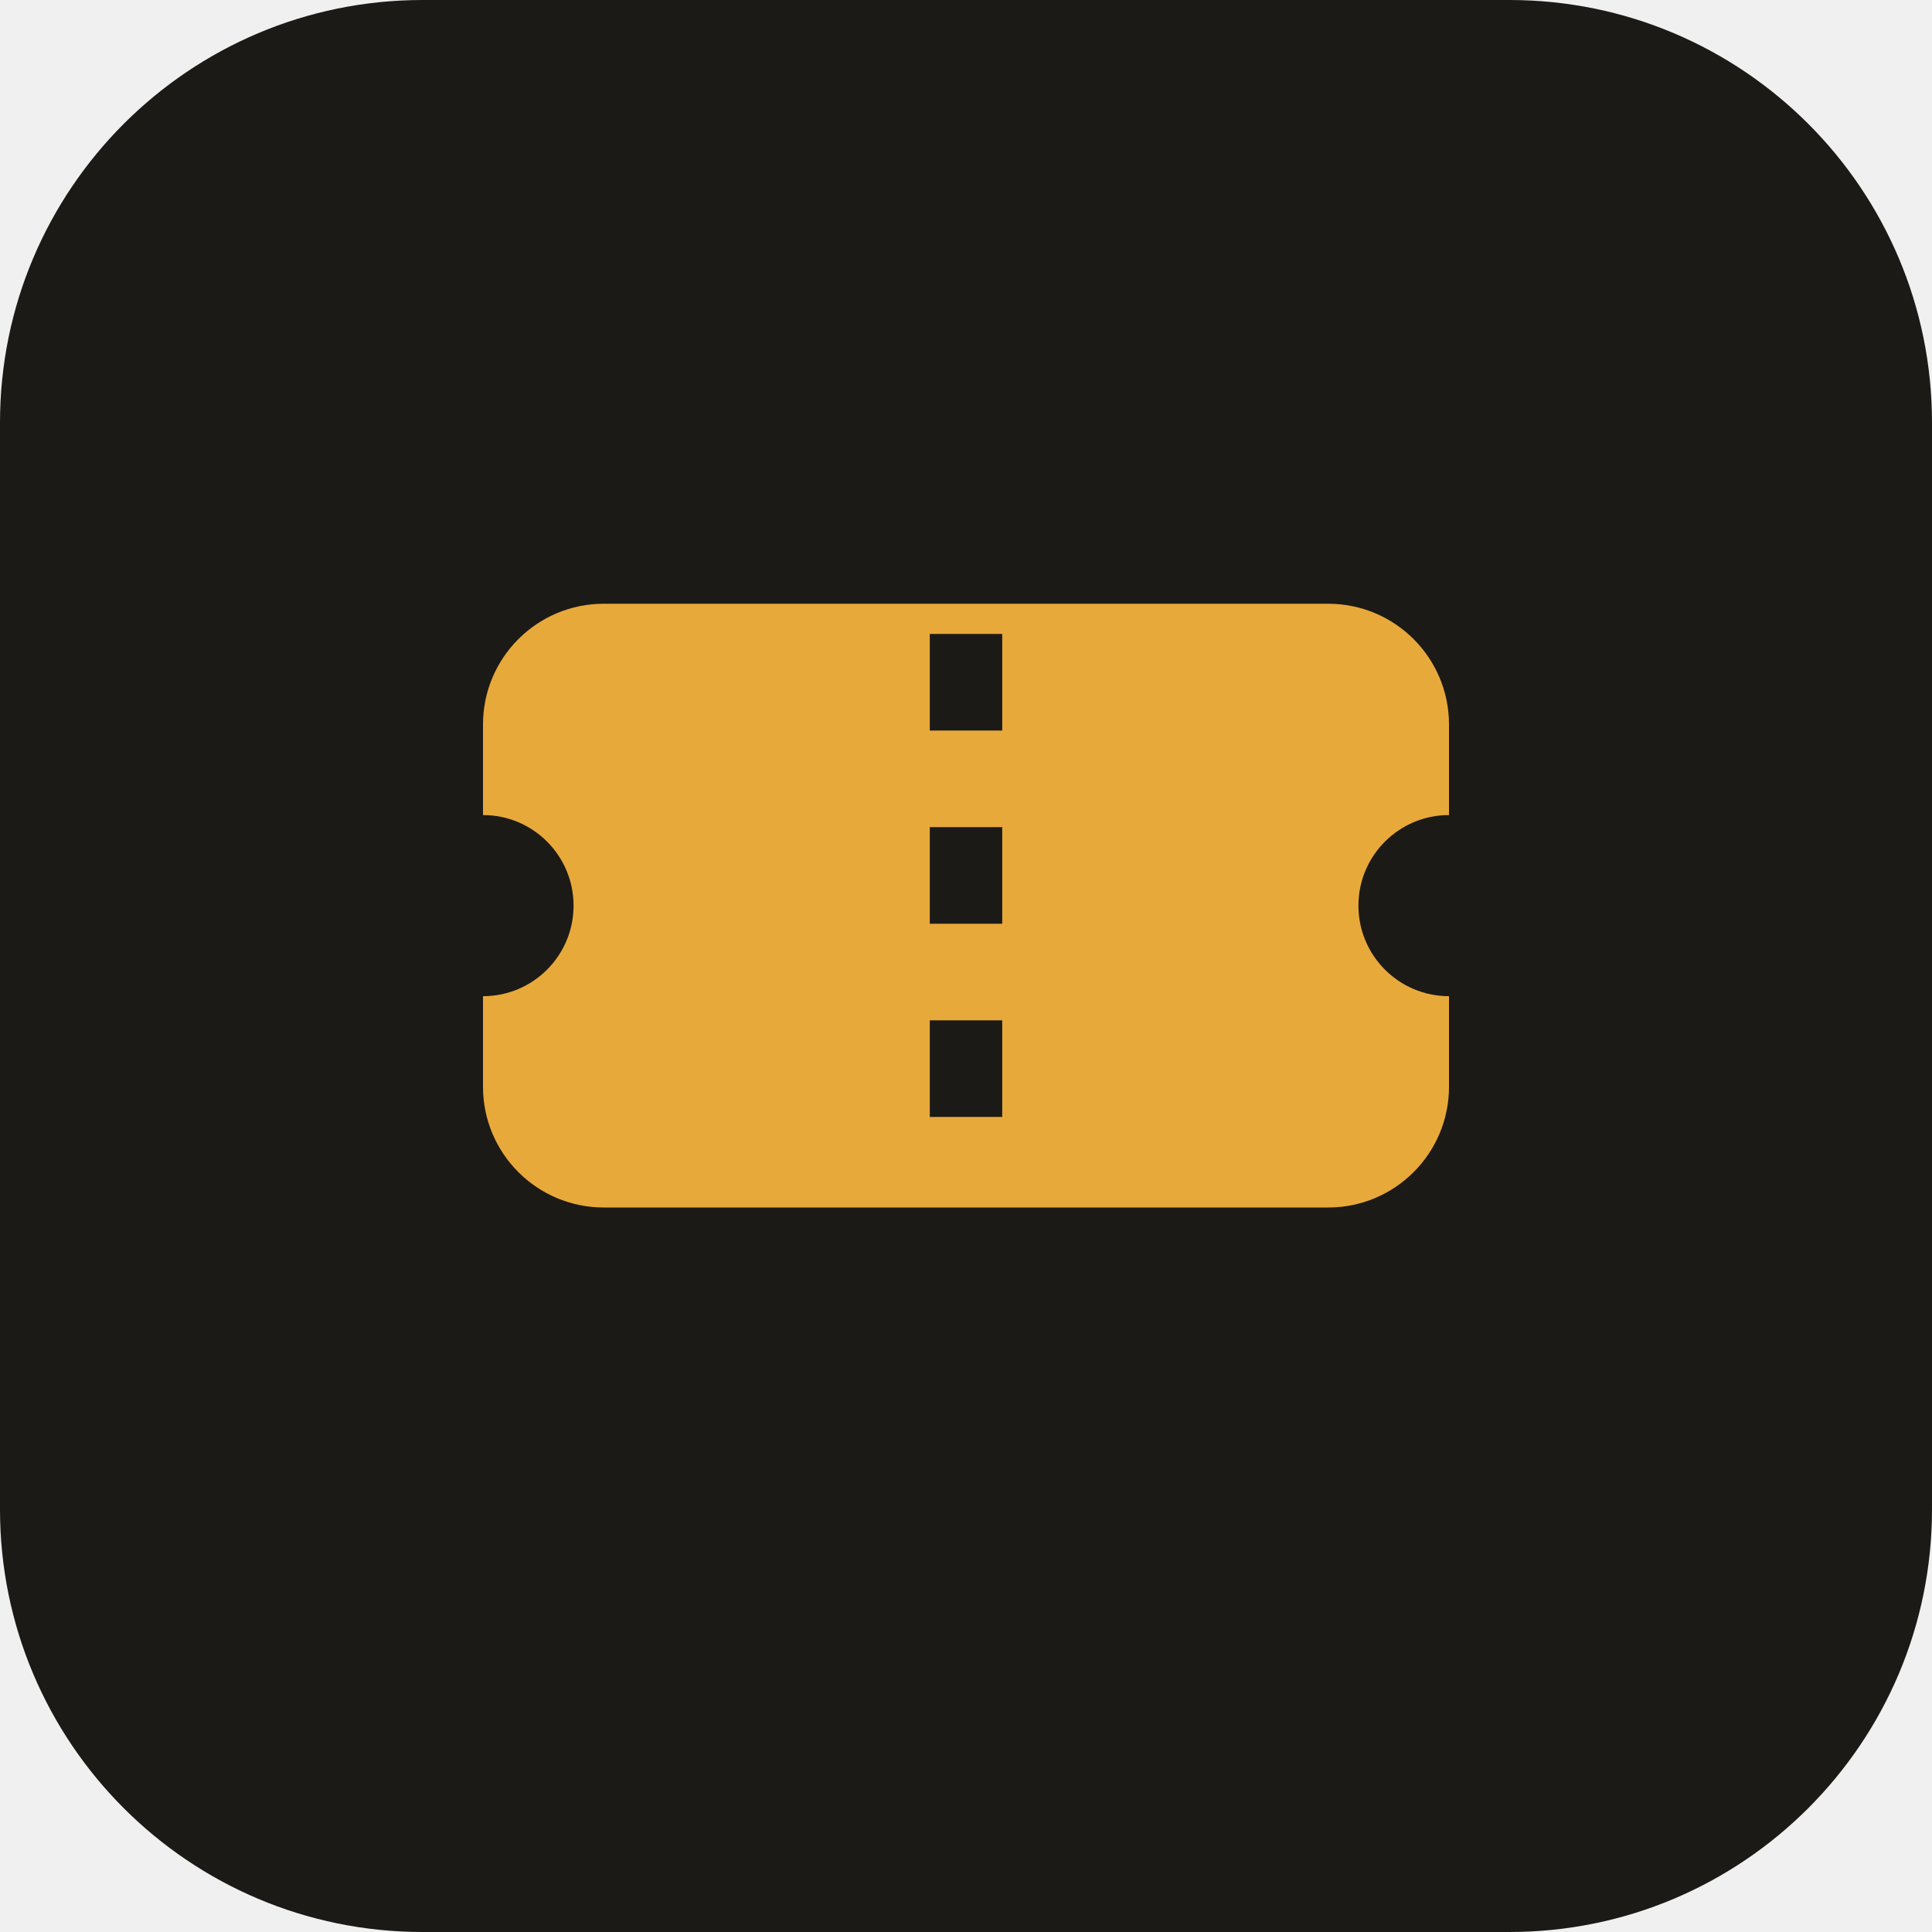
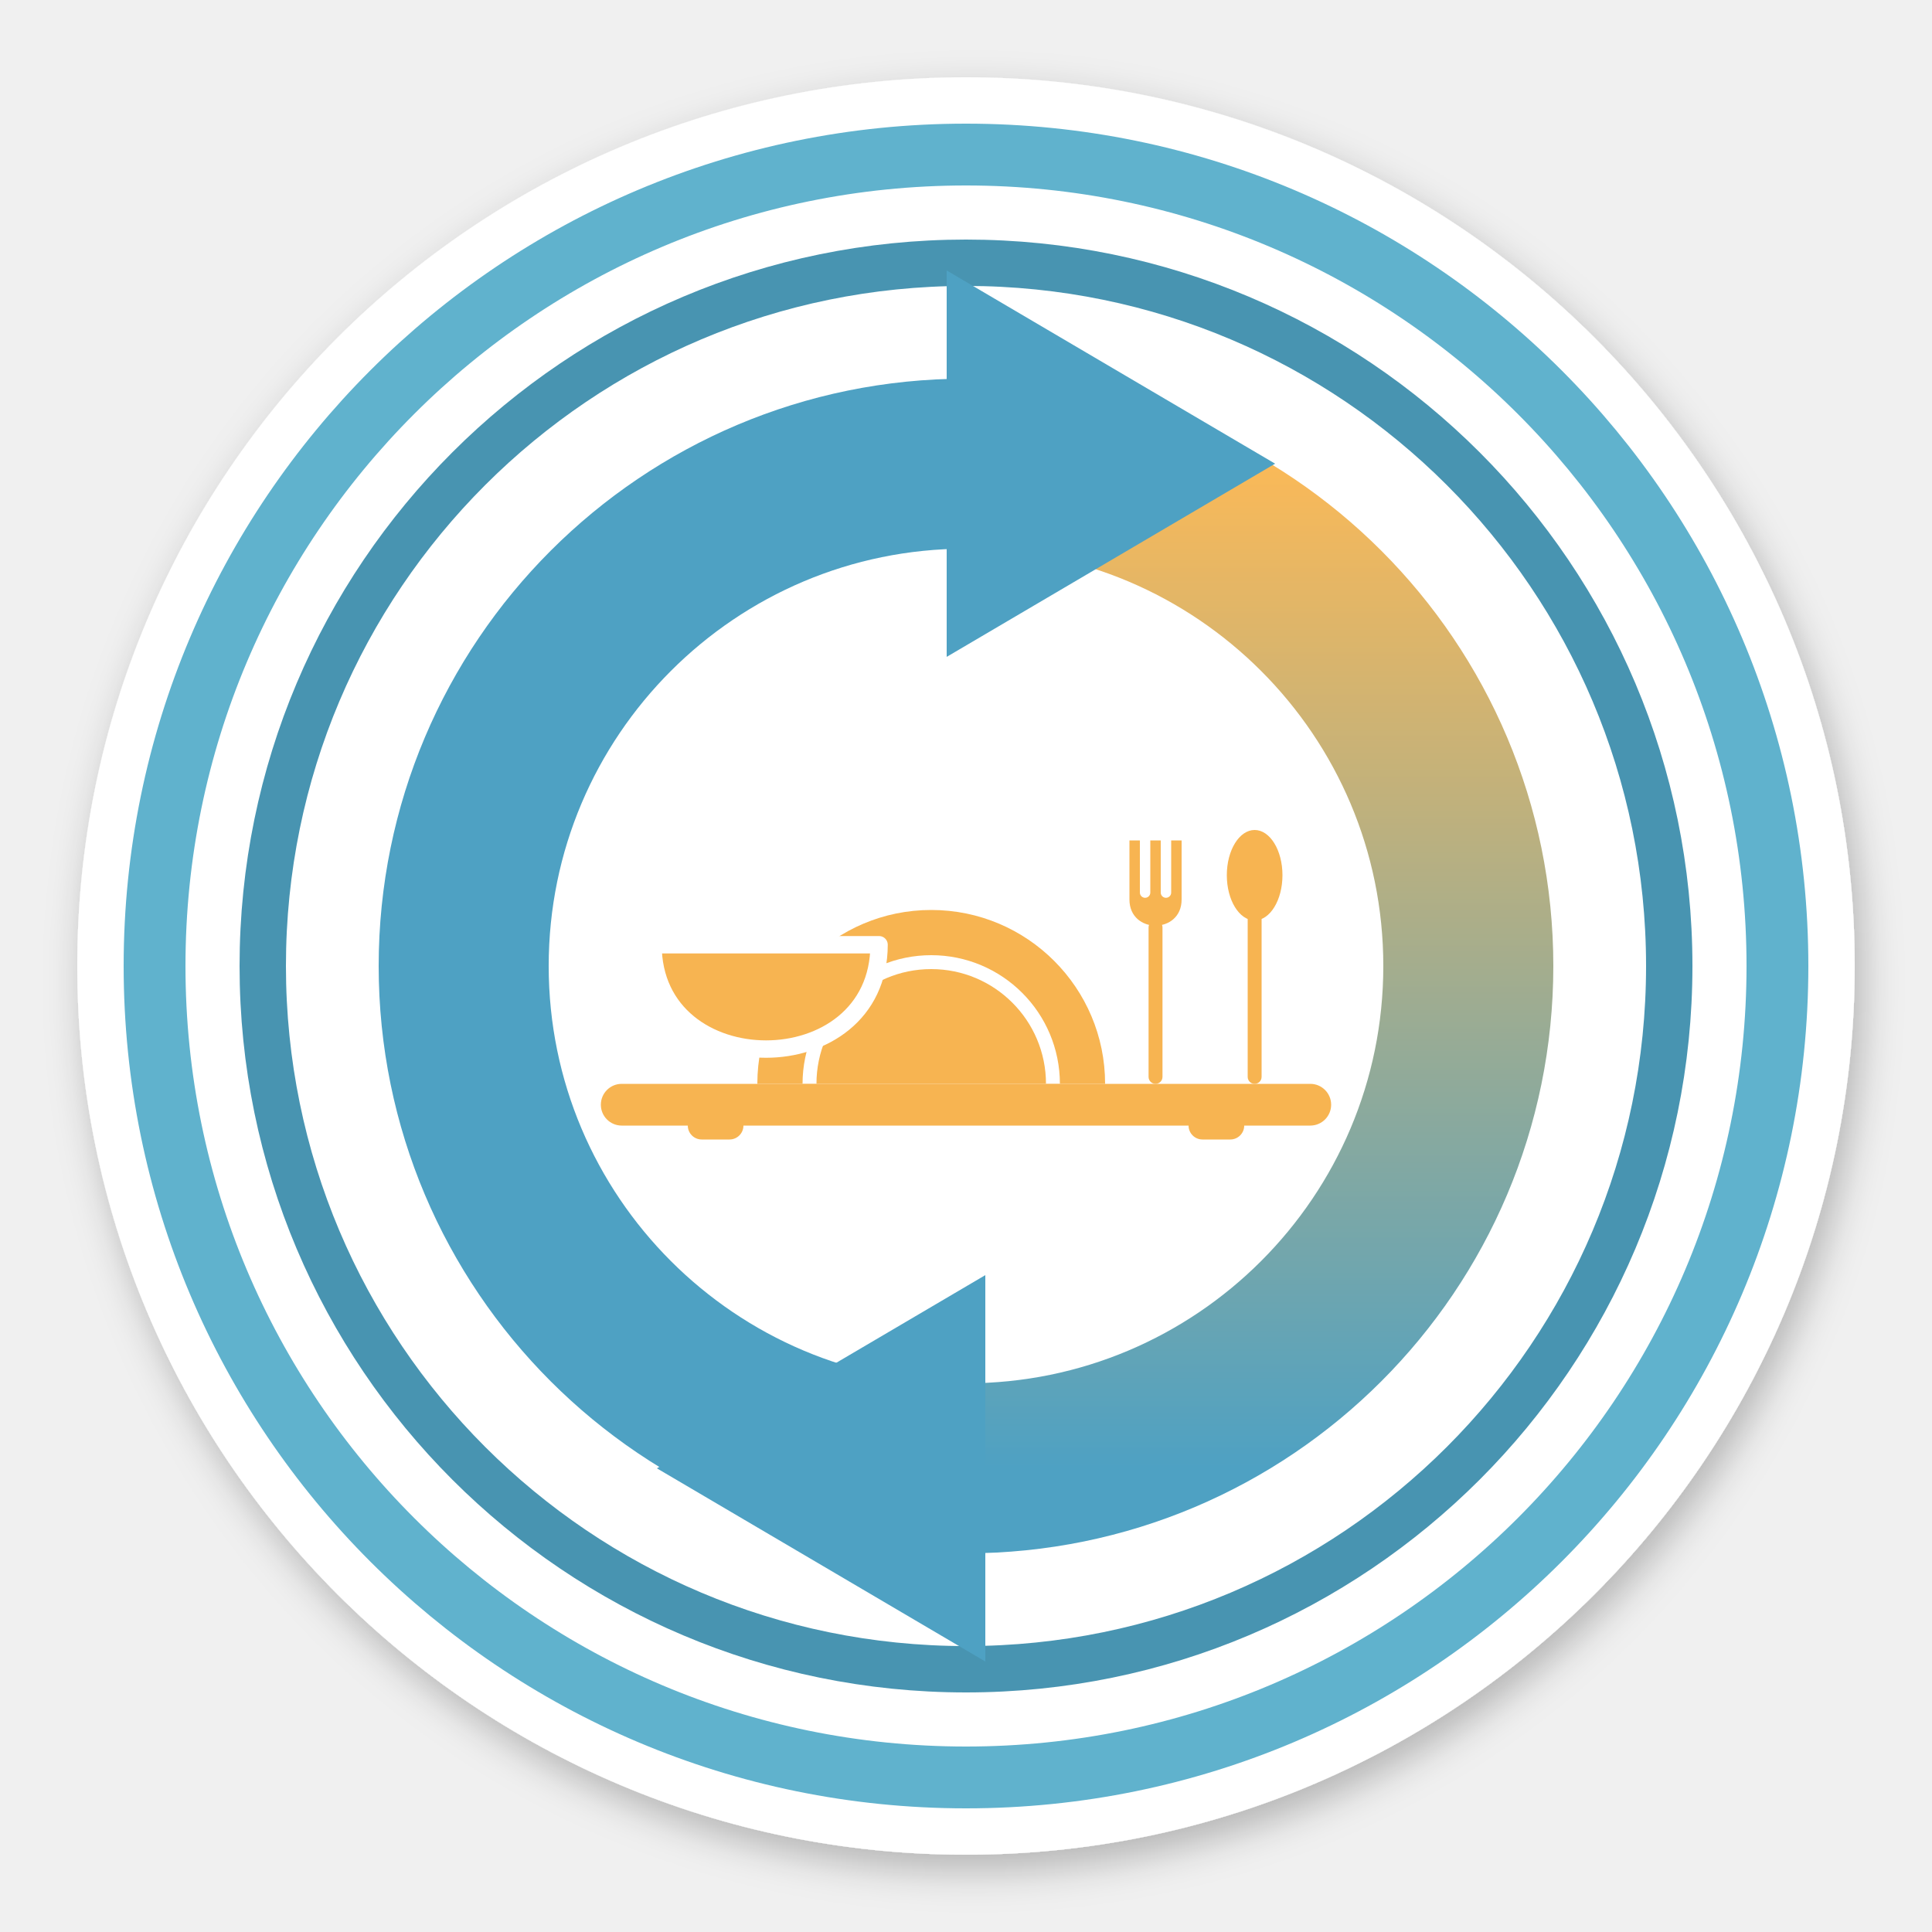
- <svg xmlns="http://www.w3.org/2000/svg" viewBox="0 0 32 32" fill="none">
-   <rect width="32" height="32" rx="7" fill="#1C1A17" />
-   <path d="M8 12a2 2 0 0 1 2-2h12a2 2 0 0 1 2 2v1.5a1.5 1.5 0 0 0 0 3V18a2 2 0 0 1-2 2H10a2 2 0 0 1-2-2v-1.5a1.5 1.5 0 0 0 0-3V12Z" fill="#E8A93B" />
-   <path d="M16 10.5v9" stroke="#1C1A17" stroke-width="1.2" stroke-dasharray="1.6 1.6" />
+ <svg xmlns="http://www.w3.org/2000/svg" viewBox="0 0 500 500" width="100%" height="100%">
+   <defs>
+     <filter id="drop-shadow" x="-20%" y="-20%" width="140%" height="140%">
+       <feDropShadow dx="2" dy="4" stdDeviation="5" flood-color="#000000" flood-opacity="0.25" />
+     </filter>
+     <linearGradient id="right-grad" gradientUnits="userSpaceOnUse" x1="0" y1="120" x2="0" y2="380">
+       <stop offset="0%" stop-color="#fab958" />
+       <stop offset="100%" stop-color="#4ea1c3" />
+     </linearGradient>
+   </defs>
+   <circle cx="250" cy="250" r="230" fill="#ffffff" filter="url(#drop-shadow)" />
+   <circle cx="250" cy="250" r="210" fill="none" stroke="#60b2cd" stroke-width="16" />
+   <circle cx="250" cy="250" r="182" fill="none" stroke="#4894b1" stroke-width="12" />
+   <path d="M 250,380 A 130,130 0 0,1 250,120" fill="none" stroke="#4ea1c3" stroke-width="44" />
+   <path d="M 250,120 A 130,130 0 0,1 250,380" fill="none" stroke="url(#right-grad)" stroke-width="44" />
+   <polygon points="245,70 330,120 245,170" fill="#4ea1c3" />
+   <polygon points="255,430 170,380 255,330" fill="#4ea1c3" />
+   <g transform="translate(25, 15) scale(0.9)" fill="#f7b451">
+     <path d="M 190 295 A 50 50 0 1 1 290 295 Z" />
+     <path d="M 205 295 A 35 35 0 1 1 275 295" fill="none" stroke="#ffffff" stroke-width="4" />
+     <path d="M 160 255 L 225 255 C 225 295 160 295 160 255 Z" fill="#f7b451" stroke="#ffffff" stroke-width="5" stroke-linejoin="round" />
+     <path d="M 297,225 L 300,225 L 300,240 A 1.5,1.5 0 0,0 303,240 L 303,225 L 306,225 L 306,240 A 1.5,1.5 0 0,0 309,240 L 309,225 L 312,225 L 312,242 C 312,252 297,252 297,242 Z" />
+     <rect x="302.5" y="248" width="4" height="47" rx="2" />
+     <ellipse cx="333" cy="235" rx="8" ry="13" />
+     <rect x="331" y="245" width="4" height="50" rx="2" />
+     <rect x="145" y="295" width="210" height="12" rx="6" />
+     <rect x="170" y="303" width="16" height="8" rx="4" />
+     <rect x="314" y="303" width="16" height="8" rx="4" />
+   </g>
</svg>
